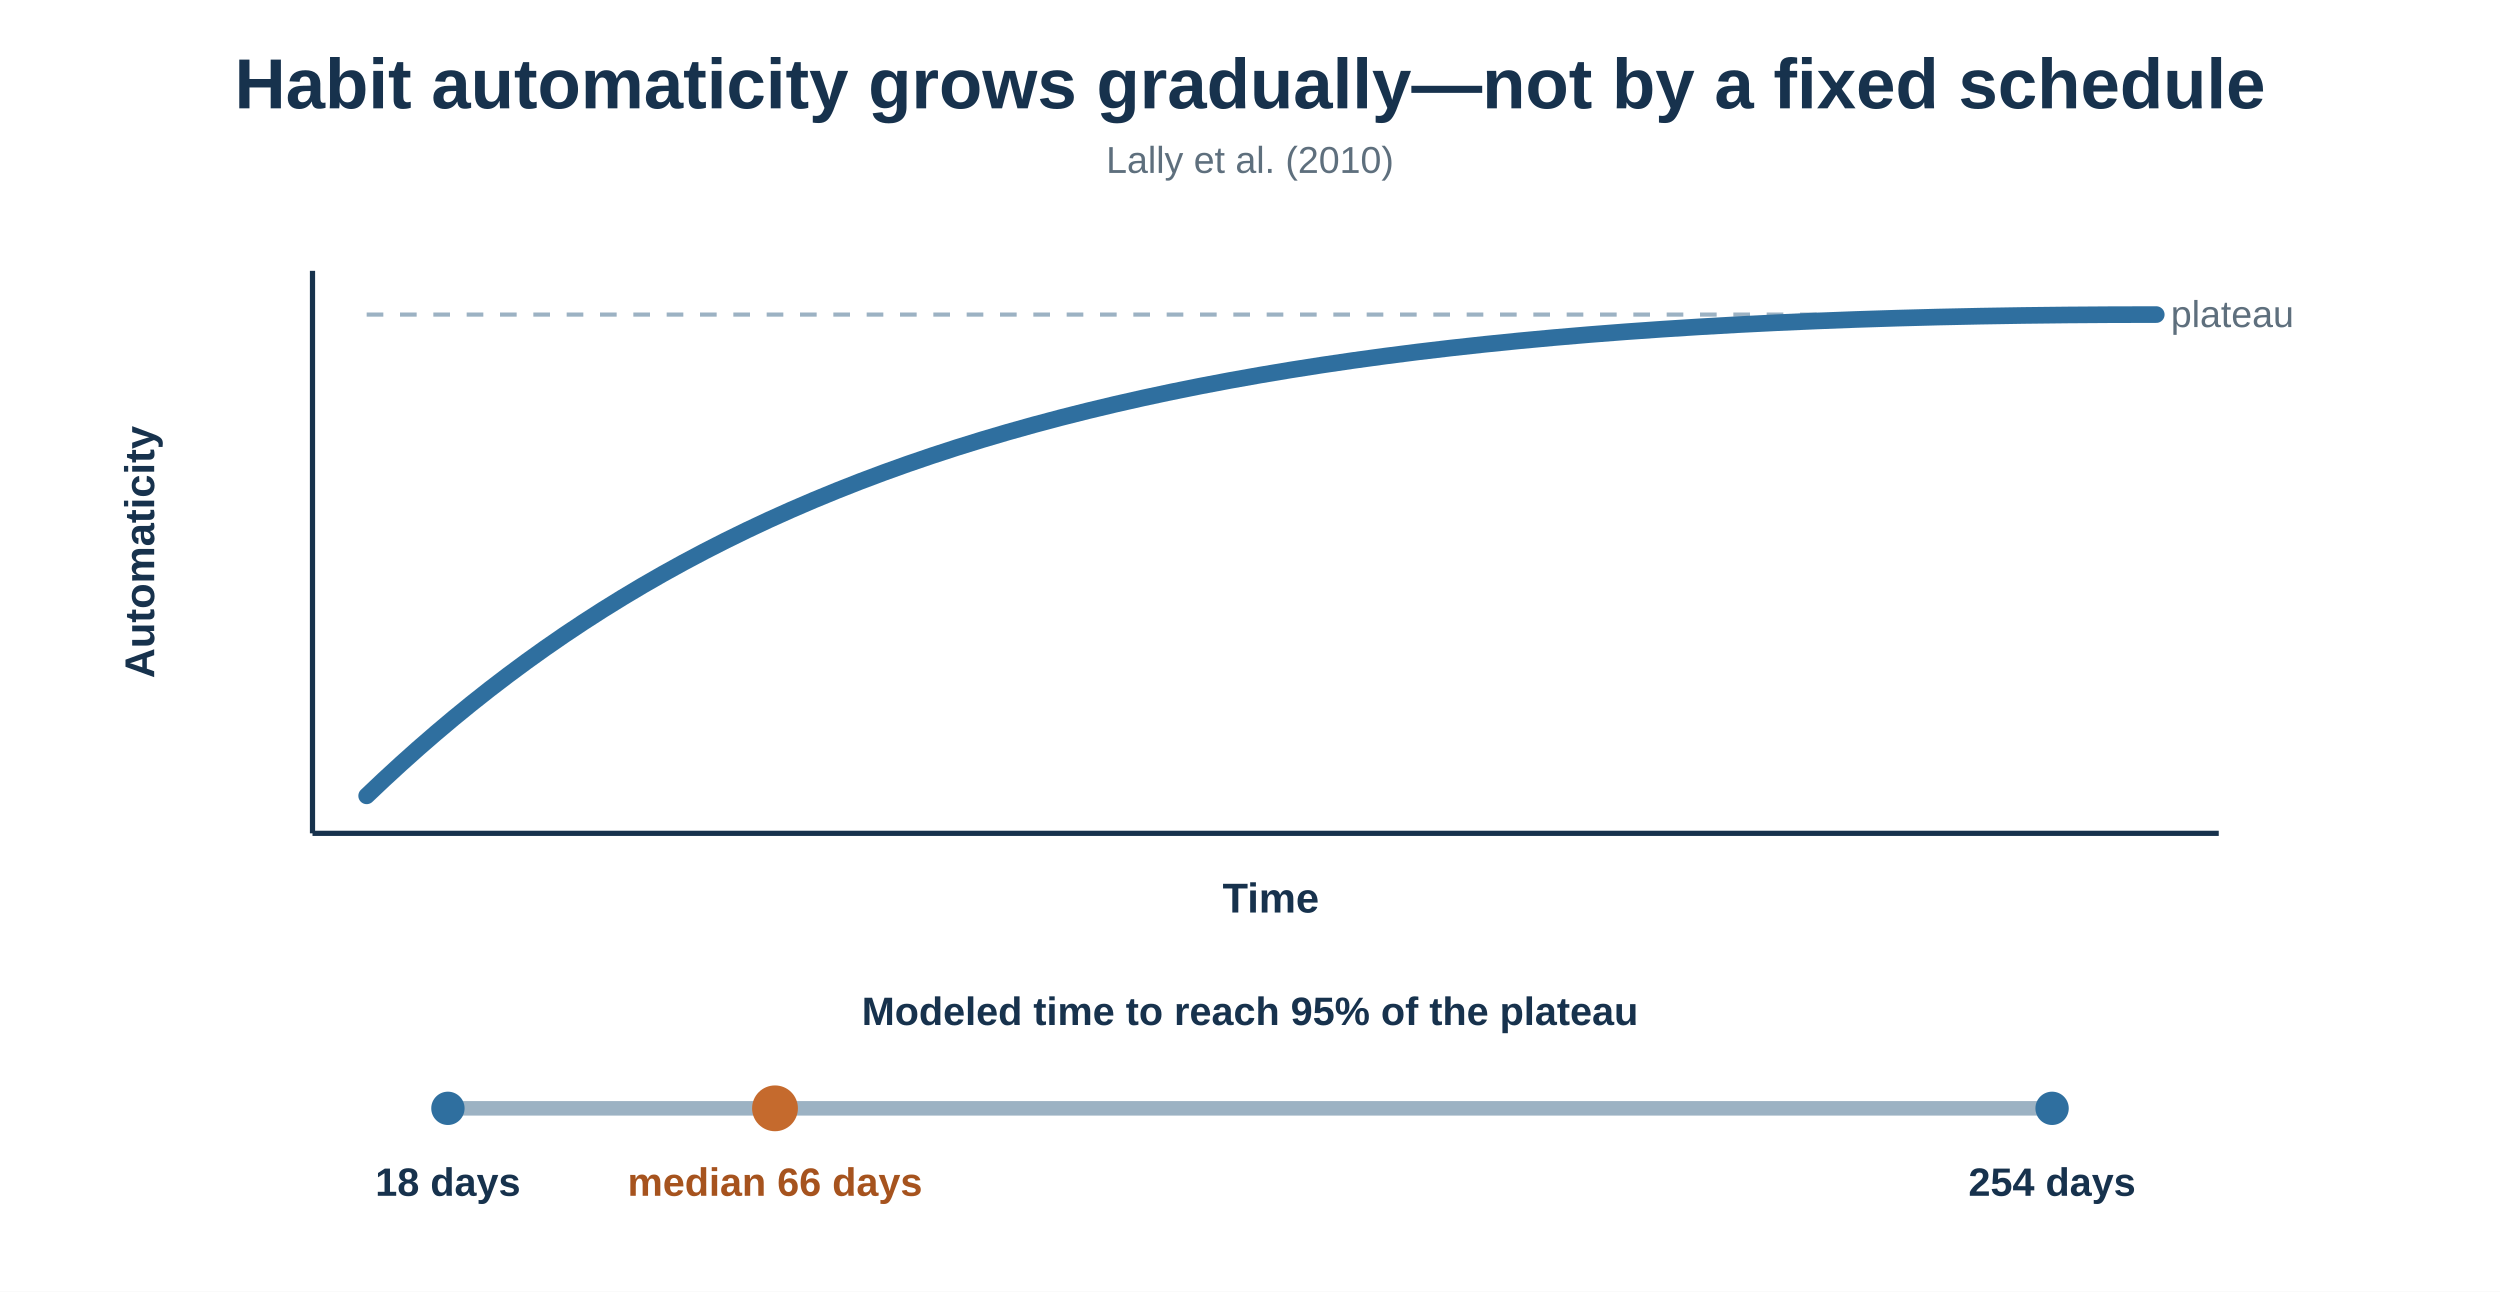
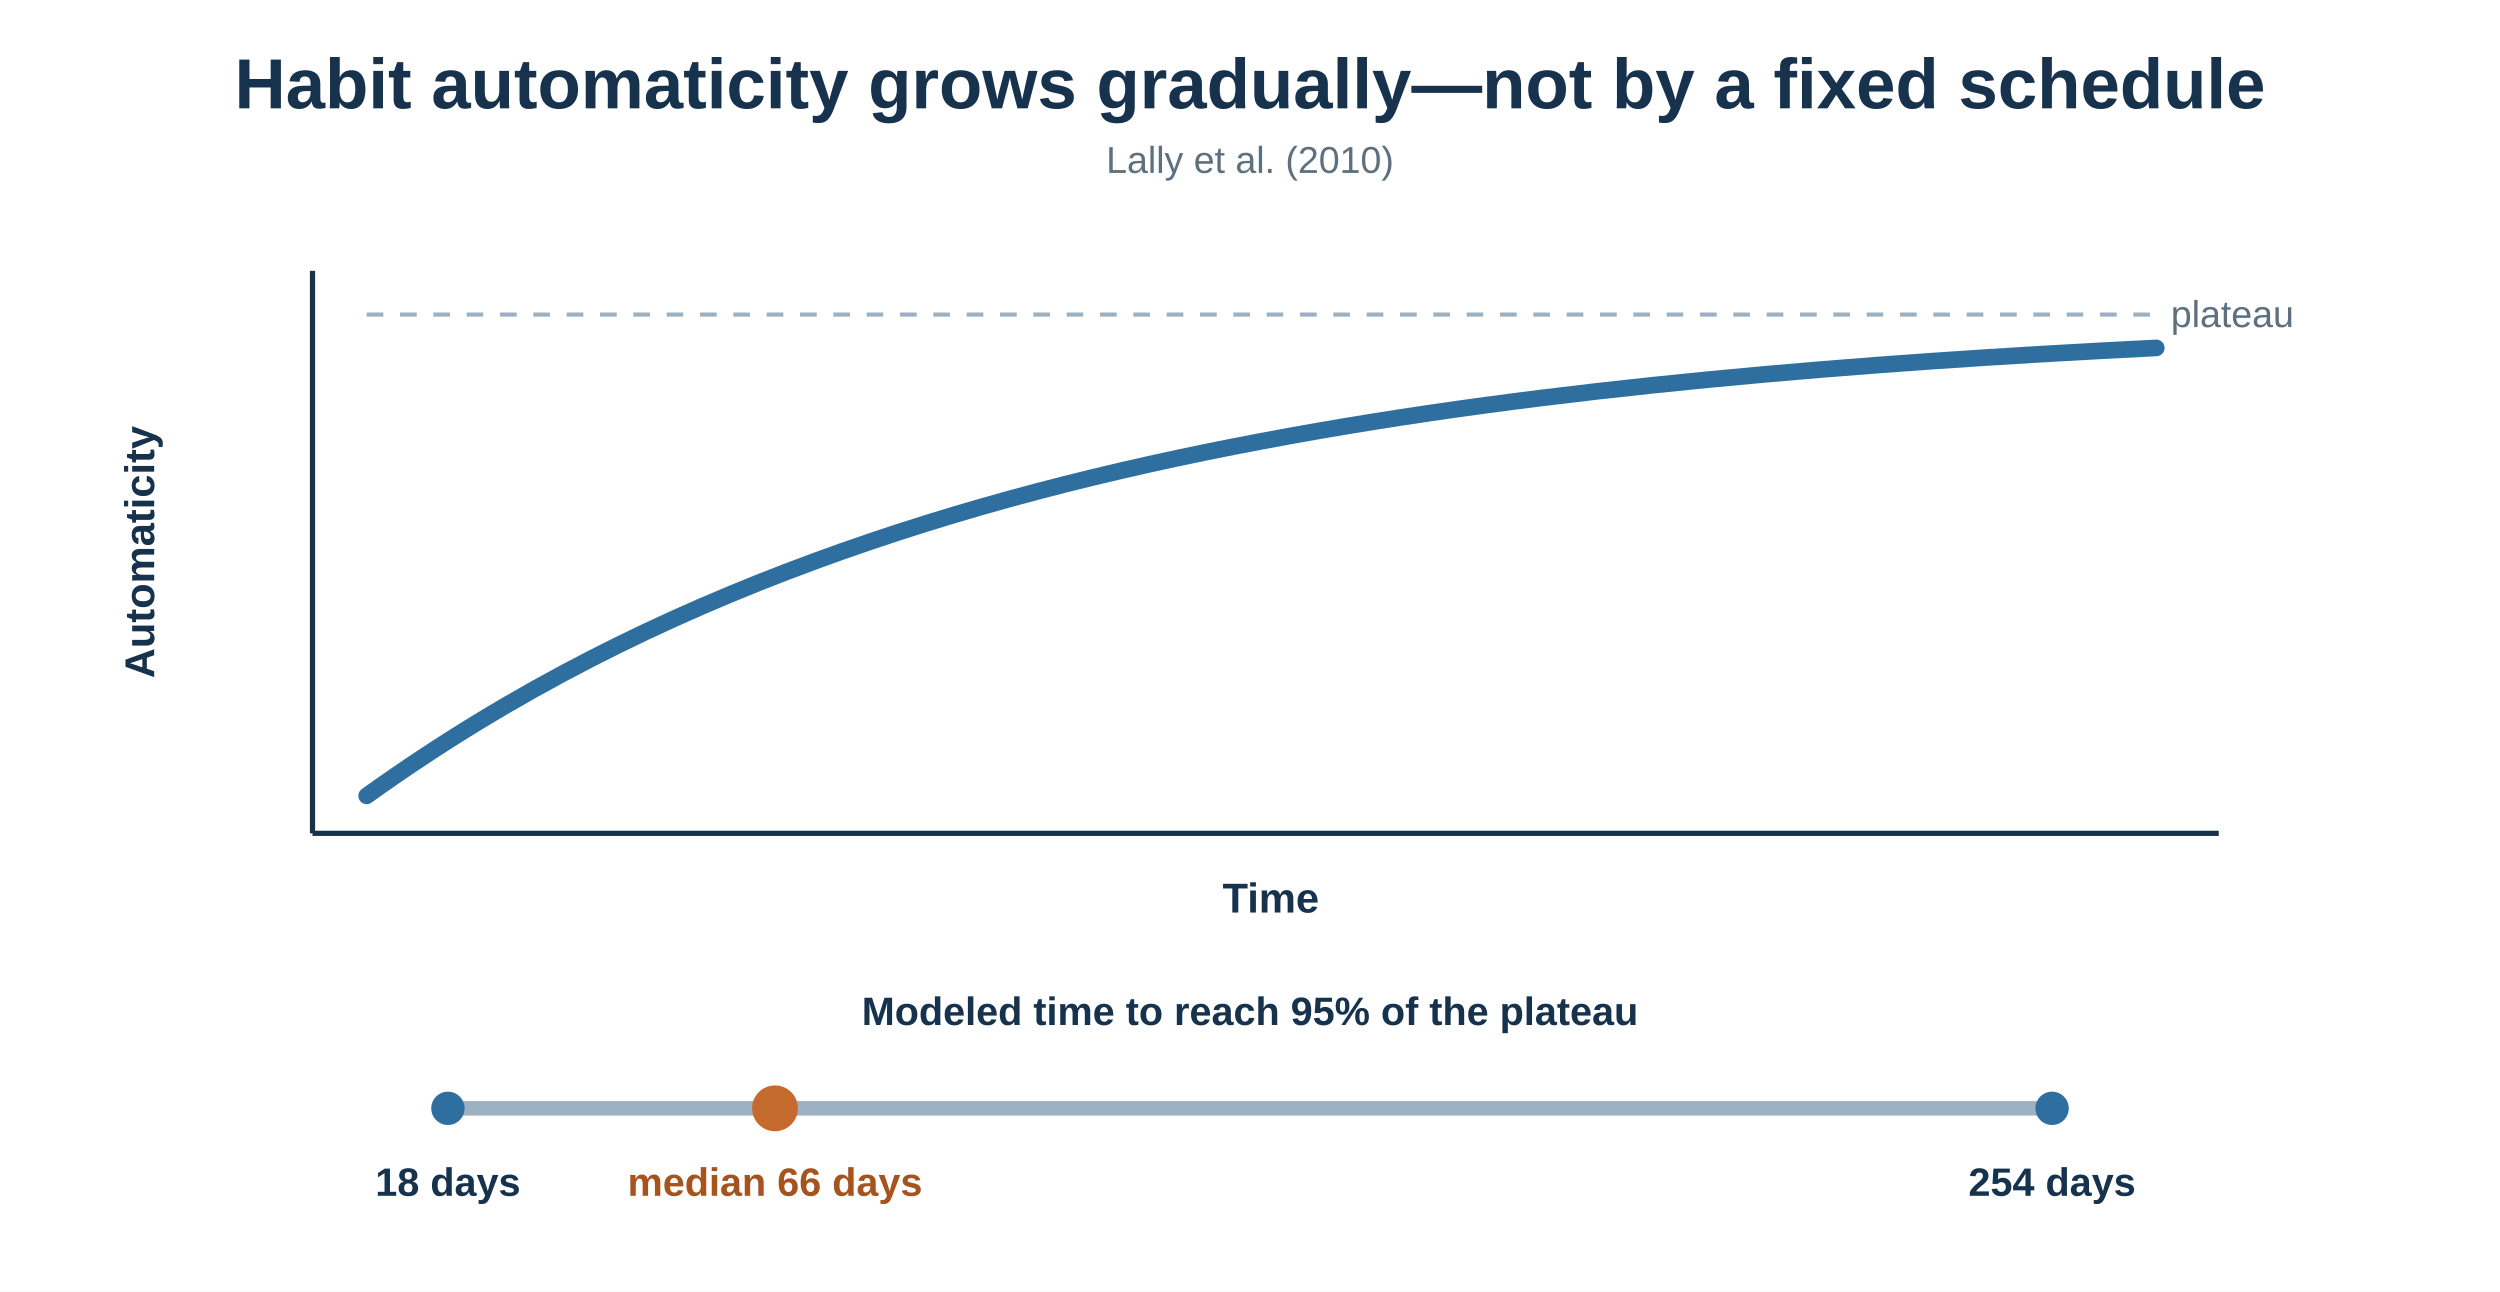
<svg xmlns="http://www.w3.org/2000/svg" width="1200" height="620" viewBox="0 0 1200 620" role="img" aria-labelledby="title desc">
  <rect width="1200" height="620" fill="#ffffff" />
  <text x="600" y="52" text-anchor="middle" font-family="Arial, sans-serif" font-size="34" font-weight="700" fill="#17324d">Habit automaticity grows gradually—not by a fixed schedule</text>
  <text x="600" y="83" text-anchor="middle" font-family="Arial, sans-serif" font-size="18" fill="#5e6f7d">Lally et al. (2010)</text>
  <line x1="150" y1="400" x2="1065" y2="400" stroke="#17324d" stroke-width="2.5" />
  <line x1="150" y1="400" x2="150" y2="130" stroke="#17324d" stroke-width="2.5" />
  <text x="610" y="438" text-anchor="middle" font-family="Arial, sans-serif" font-size="20" font-weight="700" fill="#17324d">Time</text>
  <text x="74" y="265" transform="rotate(-90 74 265)" text-anchor="middle" font-family="Arial, sans-serif" font-size="20" font-weight="700" fill="#17324d">Automaticity</text>
  <line x1="176" y1="151" x2="1035" y2="151" stroke="#9cb2c3" stroke-width="2" stroke-dasharray="8 8" />
  <text x="1042" y="157" font-family="Arial, sans-serif" font-size="18" fill="#5e6f7d">plateau</text>
-   <path d="M176 382 C350 215 570 151 1035 151" fill="none" stroke="#2f6f9f" stroke-width="8" stroke-linecap="round" stroke-linejoin="round" />
+   <path d="M176 382.000 C247.583 330.606 319.167 295.871 390.750 269.506 C462.333 243.140 533.917 225.321 605.500 211.795 C677.083 198.269 748.667 189.127 820.250 182.188 C891.833 175.249 963.417 170.560 1035.000 167.000" fill="none" stroke="#2f6f9f" stroke-width="8" stroke-linecap="round" stroke-linejoin="round" />
  <text x="600" y="492" text-anchor="middle" font-family="Arial, sans-serif" font-size="19" font-weight="700" fill="#17324d">Modeled time to reach 95% of the plateau</text>
  <line x1="215" y1="532" x2="985" y2="532" stroke="#9cb2c3" stroke-width="7" stroke-linecap="round" />
  <circle cx="215" cy="532" r="8" fill="#2f6f9f" />
  <circle cx="372" cy="532" r="11" fill="#c56a2d" />
  <circle cx="985" cy="532" r="8" fill="#2f6f9f" />
  <text x="215" y="574" text-anchor="middle" font-family="Arial, sans-serif" font-size="19" font-weight="700" fill="#17324d">18 days</text>
  <text x="372" y="574" text-anchor="middle" font-family="Arial, sans-serif" font-size="19" font-weight="700" fill="#a6531e">median 66 days</text>
  <text x="985" y="574" text-anchor="middle" font-family="Arial, sans-serif" font-size="19" font-weight="700" fill="#17324d">254 days</text>
</svg>
